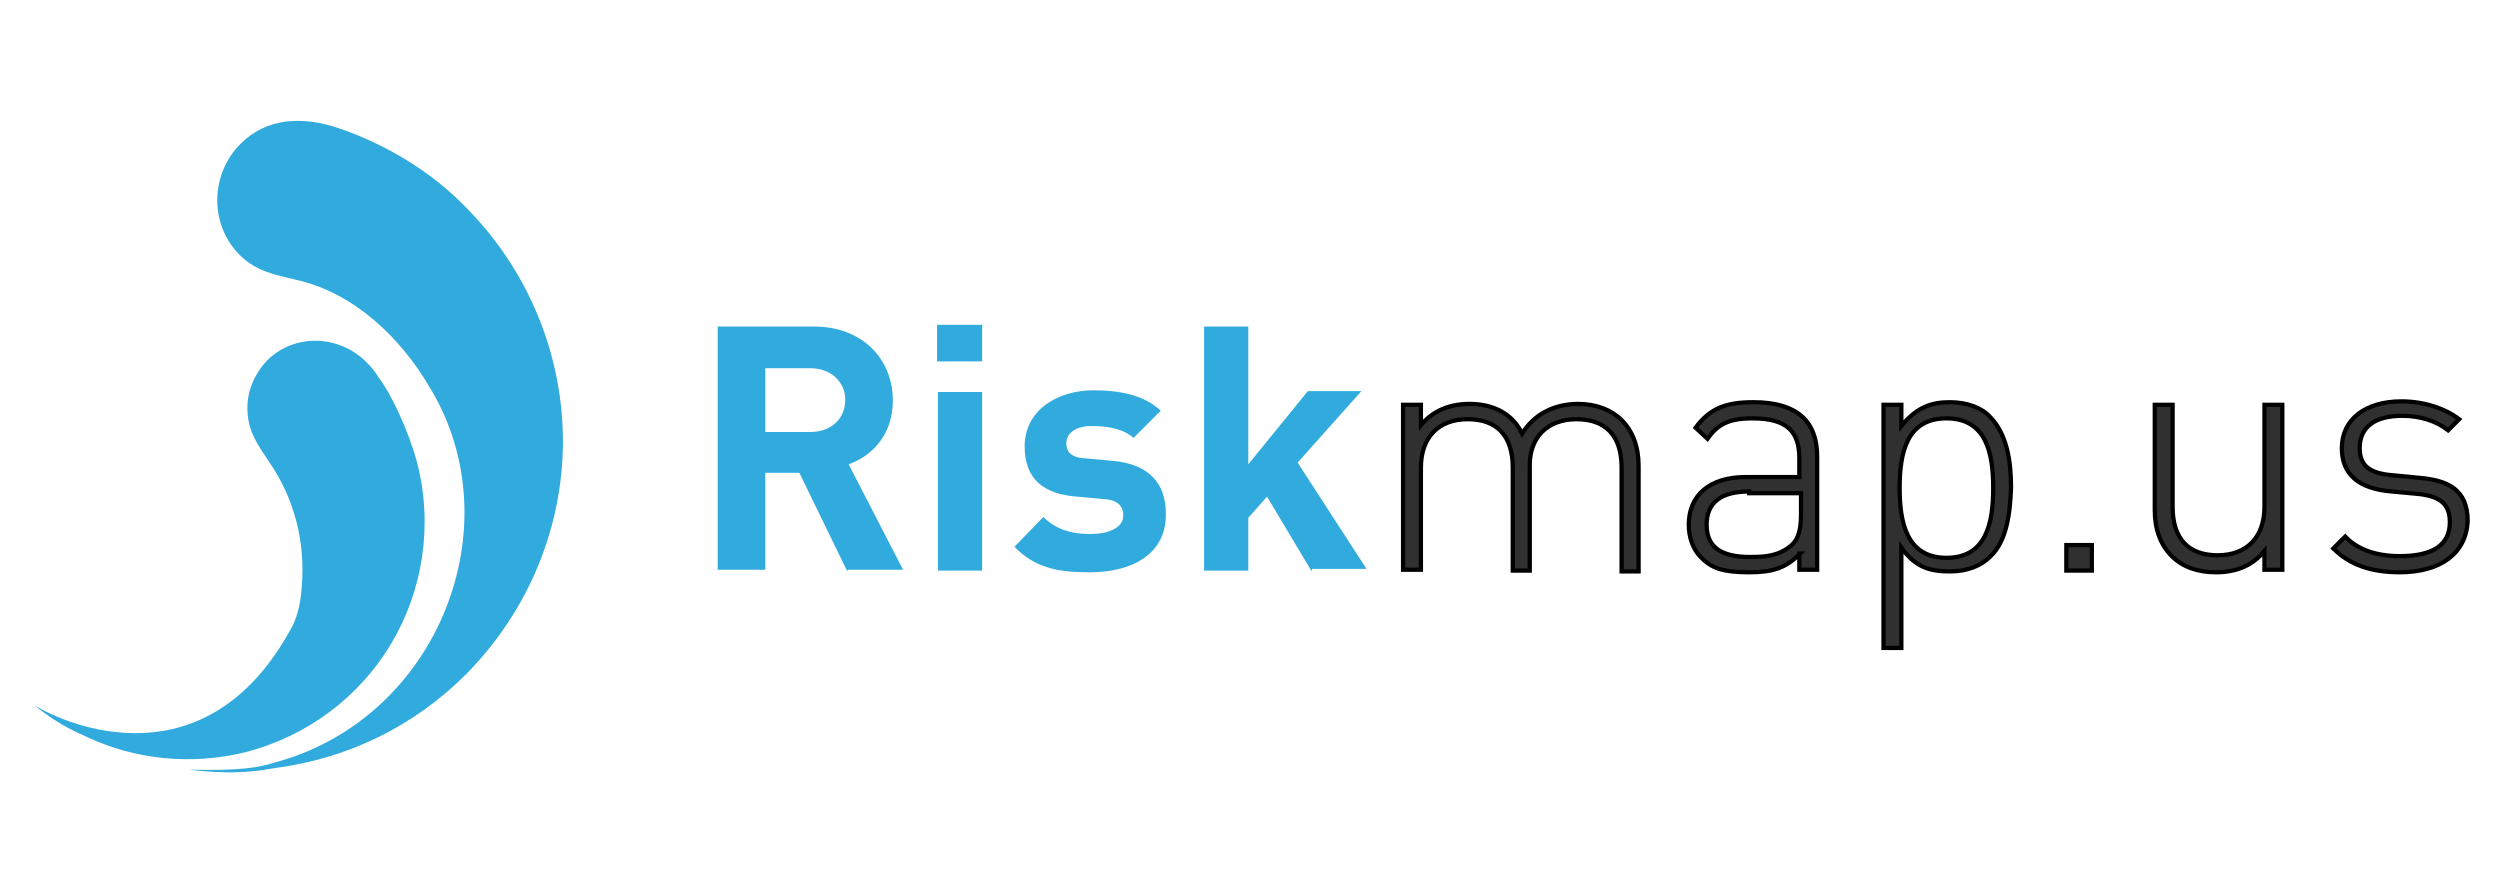
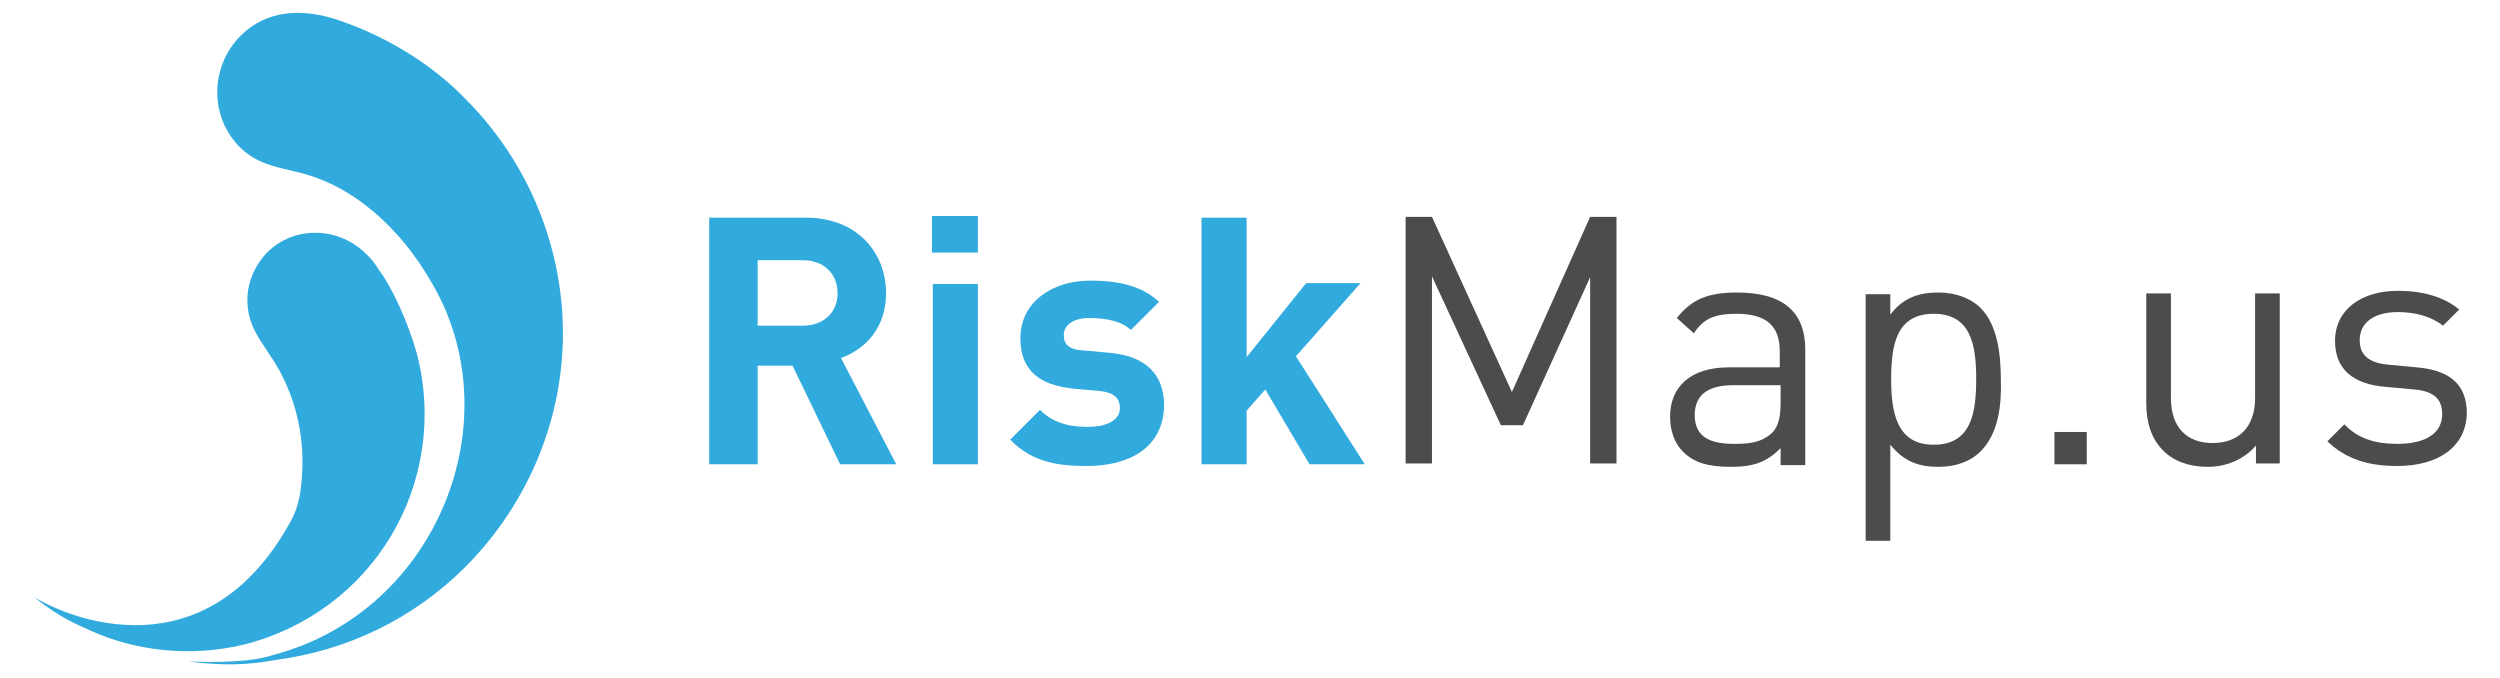
- <svg xmlns="http://www.w3.org/2000/svg" version="1.1" id="Layer_1" x="0px" y="0px" viewBox="0 0 294 105" style="enable-background:new 0 0 294 105;" xml:space="preserve">
+ <svg xmlns="http://www.w3.org/2000/svg" version="1.1" id="Layer_1" x="0px" y="0px" viewBox="0 0 294 79.7" style="enable-background:new 0 0 294 79.7;" xml:space="preserve">
  <style type="text/css">
	.st0{fill:#31AADE;}
- 	.st1{fill:#303030;stroke:#000000;stroke-width:0.5;stroke-miterlimit:10;}
+ 	.st1{opacity:0.7;}
</style>
  <g id="Layer_1_1_">
</g>
  <g id="Isolation_Mode">
    <g>
      <g>
-         <path class="st0" d="M99.6,67.1L94,55.6h-4V67h-5.6V38.4h11.3c5.9,0,9.3,4,9.3,8.7c0,4-2.4,6.5-5.2,7.5l6.4,12.4h-6.5V67.1z      M95.3,43.3H90v7.5h5.3c2.4,0,4.1-1.5,4.1-3.8C99.4,44.9,97.7,43.3,95.3,43.3z" />
-         <path class="st0" d="M110.2,42.5v-4.3h5.3v4.3H110.2z M110.3,67.1v-21h5.2v21H110.3z" />
-         <path class="st0" d="M128.2,67.3c-3.3,0-6.3-0.3-8.9-3l3.4-3.5c1.8,1.8,4,2,5.6,2c1.8,0,3.8-0.6,3.8-2.2c0-1-0.6-1.8-2.2-1.9     l-3.3-0.3c-3.8-0.3-6.1-2-6.1-5.9c0-4.3,3.9-6.6,8.1-6.6c3.2,0,6,0.6,7.9,2.4l-3.2,3.2c-1.2-1.1-3.1-1.4-4.9-1.4c-2.1,0-3,1-3,2     c0,0.8,0.3,1.7,2.2,1.8l3.3,0.3c4.2,0.4,6.2,2.6,6.2,6.2C137.2,65.1,133.2,67.3,128.2,67.3z" />
-         <path class="st0" d="M154.2,67.1l-5.2-8.7l-2.2,2.5v6.2h-5.2V38.4h5.2v16.2l7-8.6h6.3l-7.5,8.4l8.1,12.5h-6.4V67.1z" />
-         <path class="st1" d="M190.7,55c0-3.8-1.9-5.7-5.3-5.7c-3.4,0-5.5,2.1-5.5,5.4v12.4h-2V55c0-3.8-1.9-5.7-5.3-5.7     c-3.4,0-5.5,2.1-5.5,5.7v12H165V47.6h2.1V50c1.4-1.7,3.4-2.5,5.7-2.5c2.9,0,5.1,1.2,6.2,3.5c1.4-2.3,3.8-3.5,6.6-3.5     c2.1,0,3.9,0.7,5.1,1.9c1.3,1.3,2,3.1,2,5.4v12.4h-2V55z" />
-         <path class="st1" d="M211.7,65.1c-1.7,1.7-3.2,2.2-6,2.2c-2.9,0-4.4-0.4-5.7-1.8c-0.9-0.9-1.4-2.3-1.4-3.8c0-3.5,2.5-5.6,6.7-5.6     h6.3v-2.2c0-3.1-1.4-4.7-5.5-4.7c-2.8,0-4.1,0.7-5.3,2.4l-1.4-1.3c1.7-2.3,3.6-3,6.8-3c5.2,0,7.5,2.3,7.5,6.4V67h-2.1v-1.9H211.7     z M205.7,57.8c-3.3,0-5,1.3-5,3.9c0,2.5,1.5,3.8,5.1,3.8c1.8,0,3.4-0.1,4.9-1.4c0.8-0.7,1.1-1.9,1.1-3.6v-2.5H205.7z" />
-         <path class="st1" d="M234,65.5c-1,1-2.6,1.7-4.7,1.7c-2.2,0-4-0.4-5.7-2.8v11.8h-2.1V47.6h2.1v2.5c1.8-2.2,3.5-2.8,5.7-2.8     c2.1,0,3.8,0.7,4.7,1.7c2,2,2.5,5.2,2.5,8.3C236.4,60.3,236,63.7,234,65.5z M228.9,49.2c-4.7,0-5.5,4.1-5.5,8.2     c0,4,0.8,8.2,5.5,8.2s5.5-4.1,5.5-8.2S233.6,49.2,228.9,49.2z" />
-         <path class="st1" d="M243,64.1h3v3h-3V64.1z" />
-         <path class="st1" d="M266.3,64.8c-1.4,1.7-3.3,2.5-5.7,2.5c-2.1,0-3.9-0.6-5.2-1.9c-1.3-1.3-2-3.1-2-5.4V47.6h2.1v12     c0,3.8,1.9,5.7,5.3,5.7s5.5-2.1,5.5-5.7v-12h2.1v19.4h-2.1V64.8z" />
-         <path class="st1" d="M282.2,67.3c-3.4,0-5.9-0.9-7.8-2.8l1.4-1.4c1.4,1.5,3.6,2.3,6.4,2.3c3.9,0,5.9-1.3,5.9-4     c0-2.1-1.1-3-3.6-3.3l-3.2-0.3c-3.9-0.3-5.9-2-5.9-5.1c0-3.4,2.8-5.5,7-5.5c2.6,0,5.1,0.8,6.8,2.1l-1.3,1.3     c-1.4-1.1-3.3-1.7-5.4-1.7c-3.2,0-5,1.3-5,3.8c0,2.1,1.2,3,4,3.2l3.1,0.3c3.2,0.3,5.6,1.3,5.6,5.1C290,65.1,287,67.3,282.2,67.3z     " />
-       </g>
-       <g>
        <g>
          <g>
-             <path class="st0" d="M34.8,32.9c-2.5-0.6-4.7-1-6.6-2.9c-3.6-3.6-3.5-9.5,0.1-13.1c3.1-3.1,7.3-3.2,11.3-1.9       c5.7,1.9,11.2,5.2,15.3,9.5c7.5,7.6,11.3,17.6,11.3,27.4c0,9.9-3.9,19.8-11.4,27.4c-6.3,6.3-14.1,9.9-22.3,11       c-1.8,0.3-4.7,0.9-10.3,0.2c6,0.2,8.5-0.3,10-0.8c19.3-5.1,28.3-27.9,18.3-44.2C47.1,39.7,41.6,34.4,34.8,32.9z" />
-             <path class="st0" d="M35.5,68.8c0.4-5.1-0.9-10.2-3.8-14.4c-1.3-2-2.5-3.5-2.6-6.1c-0.1-2.2,0.8-4.3,2.3-5.9       c3.2-3.2,8.5-3.1,11.8,0.3c0.6,0.6,0.9,1,1.4,1.8c1.4,1.8,3.4,6.1,4.4,9.7c2,7.6,0.7,15.3-3,21.5s-9.8,10.9-17.3,12.8       c-6.3,1.5-12.7,0.8-18.2-1.7c-1.2-0.6-3.3-1.3-6.5-3.9c3.8,2.4,20.4,9.5,30.4-9.3C35.1,72.2,35.4,70.5,35.5,68.8z" />
+             <path class="st0" d="M34.8,20.2c-2.5-0.6-4.7-1-6.6-2.9c-3.6-3.6-3.5-9.5,0.1-13.1c3.1-3.1,7.3-3.2,11.3-1.9       c5.7,1.9,11.2,5.2,15.3,9.5c7.5,7.6,11.3,17.6,11.3,27.4c0,9.9-3.9,19.8-11.4,27.4c-6.3,6.3-14.1,9.9-22.3,11       c-1.8,0.3-4.7,0.9-10.3,0.2c6,0.2,8.5-0.3,10-0.8c19.3-5.1,28.3-27.9,18.3-44.2C47.1,27,41.6,21.7,34.8,20.2z" />
+             <path class="st0" d="M35.5,56.1c0.4-5.1-0.9-10.2-3.8-14.4c-1.3-2-2.5-3.5-2.6-6.1c-0.1-2.2,0.8-4.3,2.3-5.9       c3.2-3.2,8.5-3.1,11.8,0.3c0.6,0.6,0.9,1,1.4,1.8c1.4,1.8,3.4,6.1,4.4,9.7c2,7.6,0.7,15.3-3,21.5s-9.8,10.9-17.3,12.8       c-6.3,1.5-12.7,0.8-18.2-1.7c-1.2-0.6-3.3-1.3-6.5-3.9c3.8,2.4,20.4,9.5,30.4-9.3C35.1,59.5,35.4,57.8,35.5,56.1z" />
          </g>
        </g>
      </g>
    </g>
  </g>
+   <g>
+     <path class="st0" d="M98.8,54.6L93.2,43h-4.1v11.6h-5.7v-29h11.4c5.9,0,9.4,4,9.4,8.9c0,4.1-2.5,6.6-5.3,7.6l6.5,12.5H98.8z    M94.4,30.6h-5.3v7.7h5.3c2.5,0,4.1-1.6,4.1-3.8C98.5,32.2,96.9,30.6,94.4,30.6z" />
+     <path class="st0" d="M109.6,29.7v-4.3h5.4v4.3H109.6z M109.7,54.6V33.4h5.3v21.2H109.7z" />
+     <path class="st0" d="M127.8,54.8c-3.3,0-6.4-0.4-9-3.1l3.5-3.5c1.8,1.8,4,2,5.7,2c1.8,0,3.7-0.6,3.7-2.2c0-1.1-0.6-1.8-2.2-2   l-3.3-0.3c-3.8-0.4-6.2-2-6.2-5.9c0-4.4,3.9-6.8,8.2-6.8c3.3,0,6.1,0.6,8.1,2.5l-3.3,3.3c-1.2-1.1-3.1-1.4-4.9-1.4c-2.1,0-3,1-3,2   c0,0.8,0.3,1.7,2.2,1.8l3.3,0.3c4.2,0.4,6.3,2.6,6.3,6.2C136.8,52.6,132.9,54.8,127.8,54.8z" />
+     <path class="st0" d="M154,54.6l-5.2-8.8l-2.2,2.5v6.3h-5.3v-29h5.3V42l7-8.7h6.4l-7.6,8.6l8.1,12.7H154z" />
+     <path class="st1" d="M187,54.6v-22L179.1,50h-2.6l-8.1-17.5v22h-3.1v-29h3.1l9.4,20.6l9.2-20.6h3.1v29H187z" />
+     <path class="st1" d="M209.4,54.6v-1.9c-1.6,1.6-3.1,2.2-5.8,2.2c-2.8,0-4.4-0.5-5.7-1.8c-1-1-1.5-2.5-1.5-4.1   c0-3.5,2.4-5.8,6.9-5.8h6v-1.9c0-2.9-1.5-4.4-5.1-4.4c-2.6,0-3.9,0.6-5,2.3l-2-1.8c1.8-2.3,3.8-3,7.1-3c5.4,0,8,2.3,8,6.7v13.6   H209.4z M209.4,45.3h-5.6c-3,0-4.5,1.2-4.5,3.5s1.4,3.4,4.6,3.4c1.7,0,3.2-0.1,4.5-1.3c0.7-0.7,1-1.8,1-3.5V45.3z" />
+     <path class="st1" d="M232.9,53.1c-1.1,1.1-2.8,1.8-4.9,1.8c-2.2,0-4-0.5-5.7-2.6v11.3h-2.9v-29h2.9v2.4c1.6-2.1,3.5-2.6,5.7-2.6   c2,0,3.8,0.7,4.9,1.8c2,2,2.4,5.4,2.4,8.5C235.4,47.7,235,51,232.9,53.1z M227.4,36.9c-4.4,0-5,3.7-5,7.7s0.7,7.7,5,7.7   c4.4,0,5-3.7,5-7.7S231.8,36.9,227.4,36.9z" />
+     <path class="st1" d="M241.6,54.6v-3.8h3.8v3.8H241.6z" />
+     <path class="st1" d="M265.3,54.6v-2.2c-1.4,1.6-3.4,2.5-5.7,2.5c-2.2,0-4-0.7-5.2-1.9c-1.4-1.4-2-3.3-2-5.6V34.5h2.9v12.3   c0,3.5,1.9,5.3,4.9,5.3s5-1.8,5-5.3V34.5h2.9v20H265.3z" />
+     <path class="st1" d="M281.9,54.8c-3.4,0-6-0.8-8.2-2.9l2-2c1.6,1.7,3.7,2.3,6.2,2.3c3.3,0,5.3-1.2,5.3-3.5c0-1.8-1-2.7-3.3-2.9   l-3.3-0.3c-3.9-0.3-6-2.1-6-5.4c0-3.7,3.1-5.9,7.4-5.9c2.9,0,5.4,0.7,7.2,2.2l-1.9,1.9c-1.4-1.1-3.3-1.6-5.3-1.6   c-2.9,0-4.5,1.3-4.5,3.3c0,1.7,1,2.7,3.5,2.9l3.2,0.3c3.5,0.3,5.9,1.7,5.9,5.4C290,52.6,286.7,54.8,281.9,54.8z" />
+   </g>
</svg>
